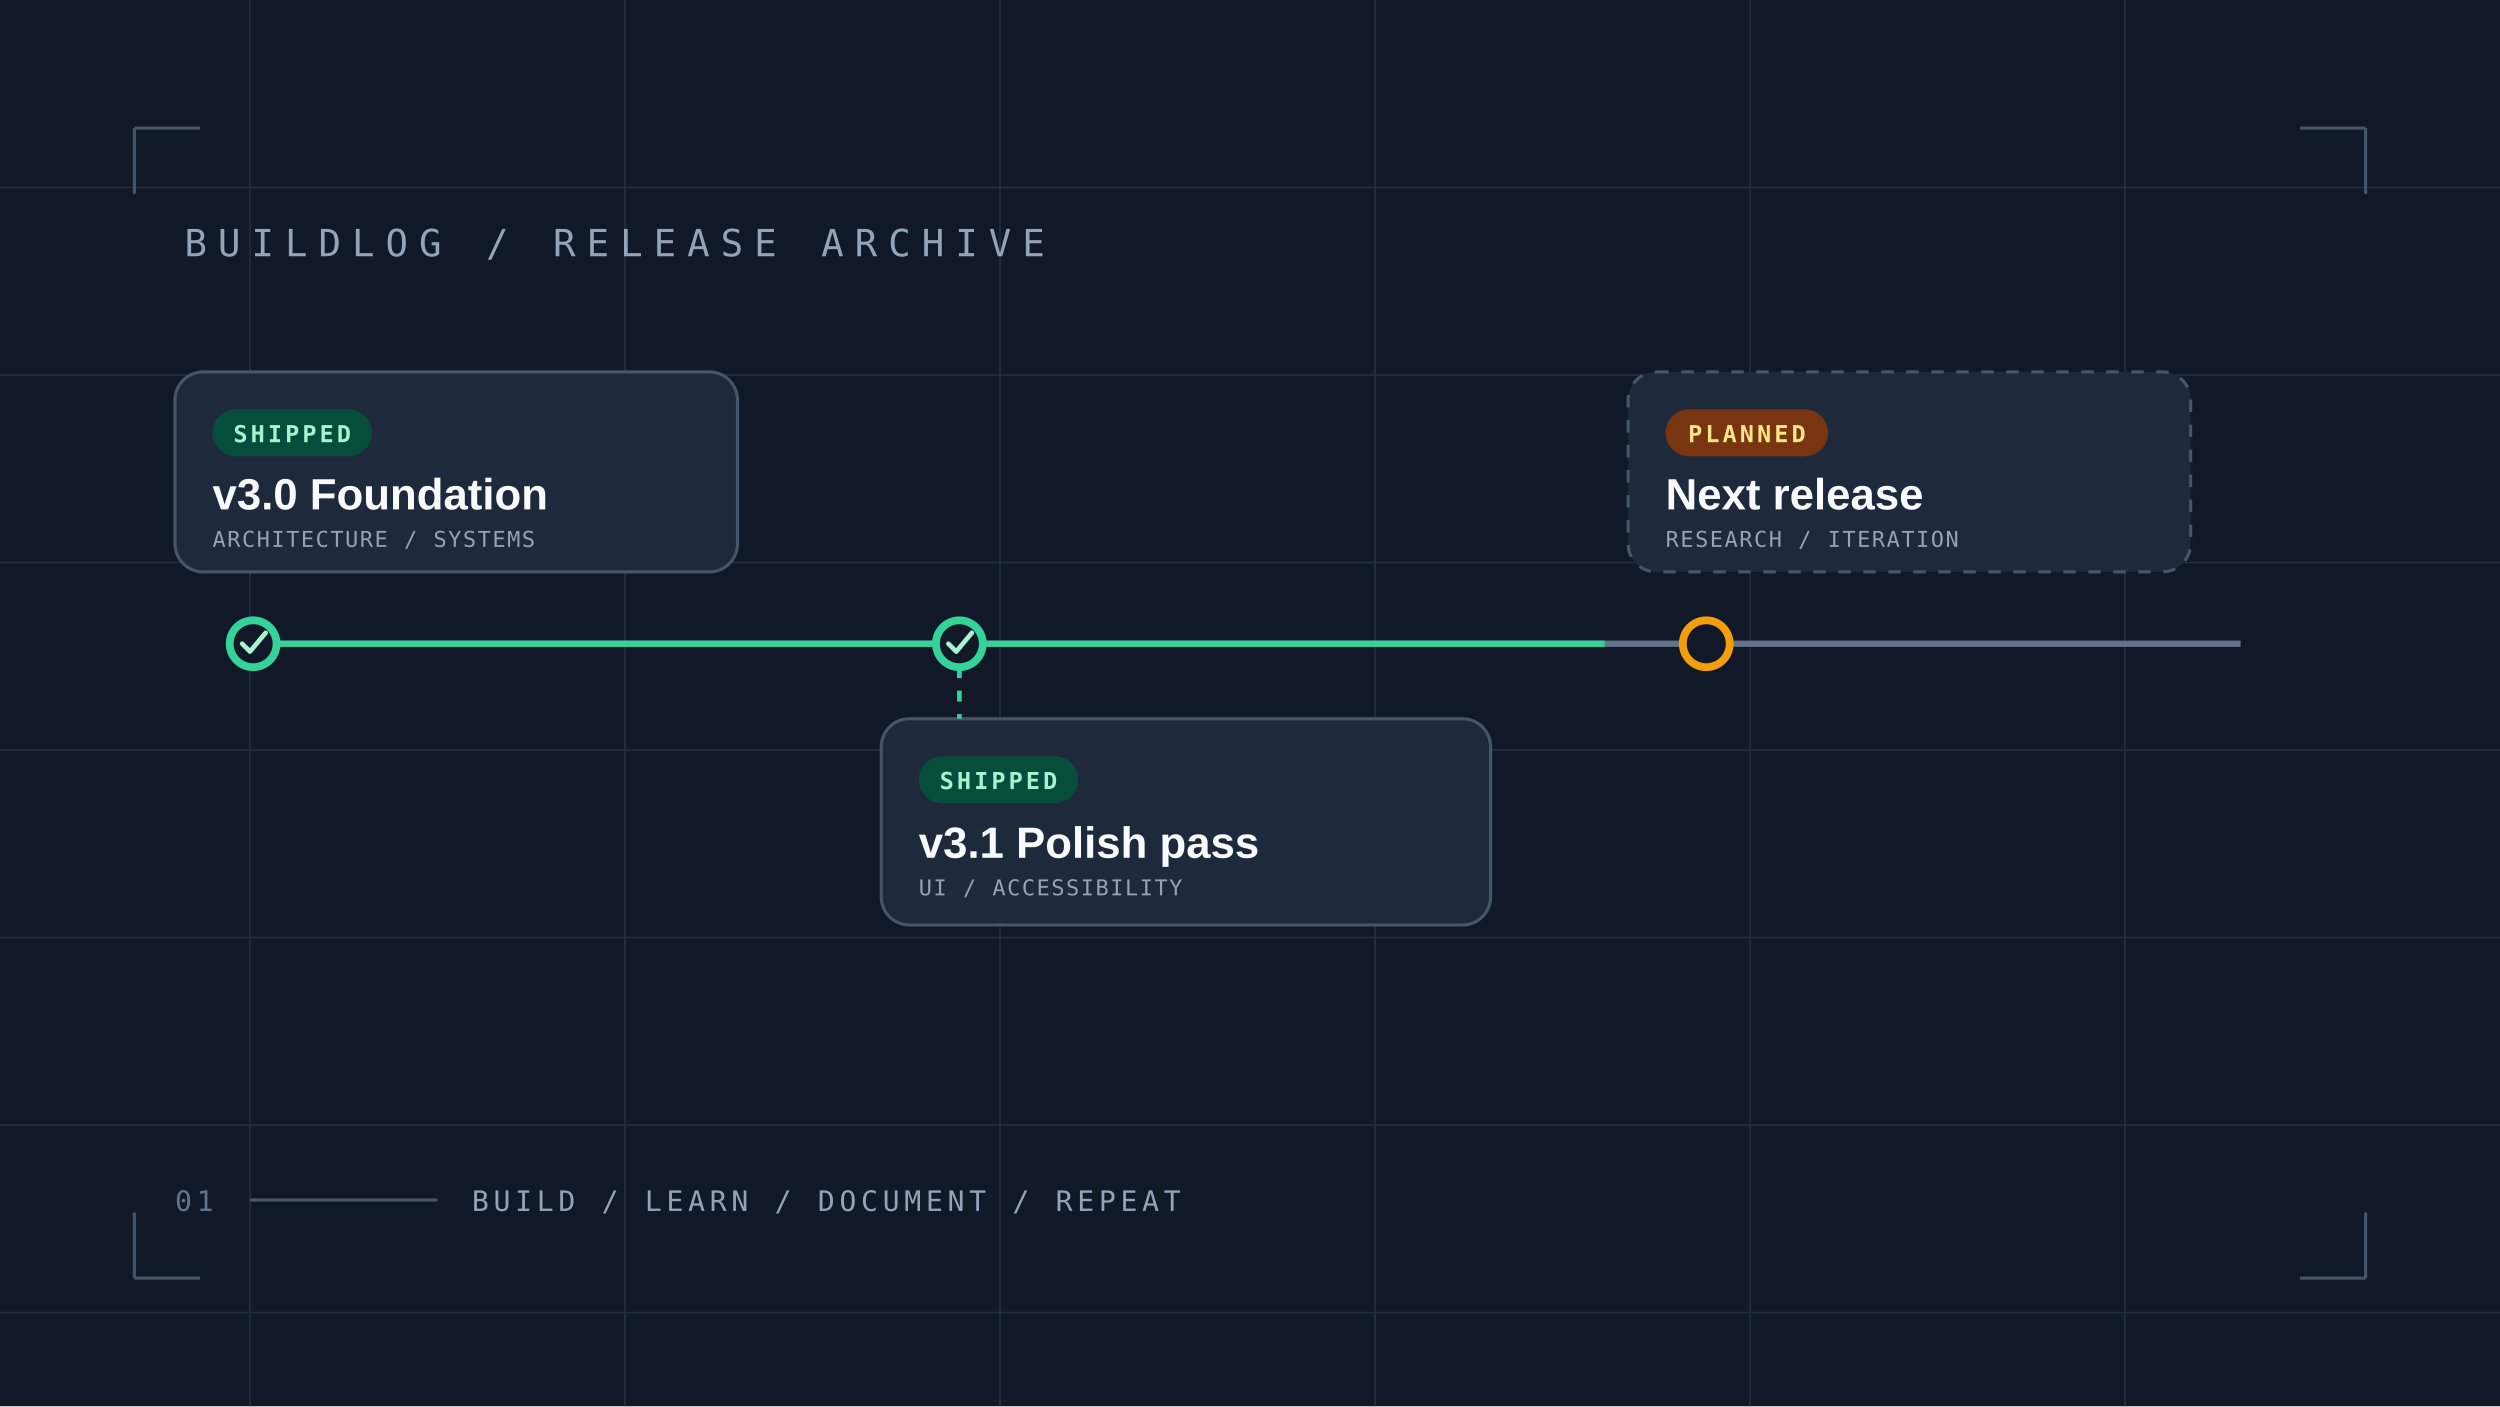
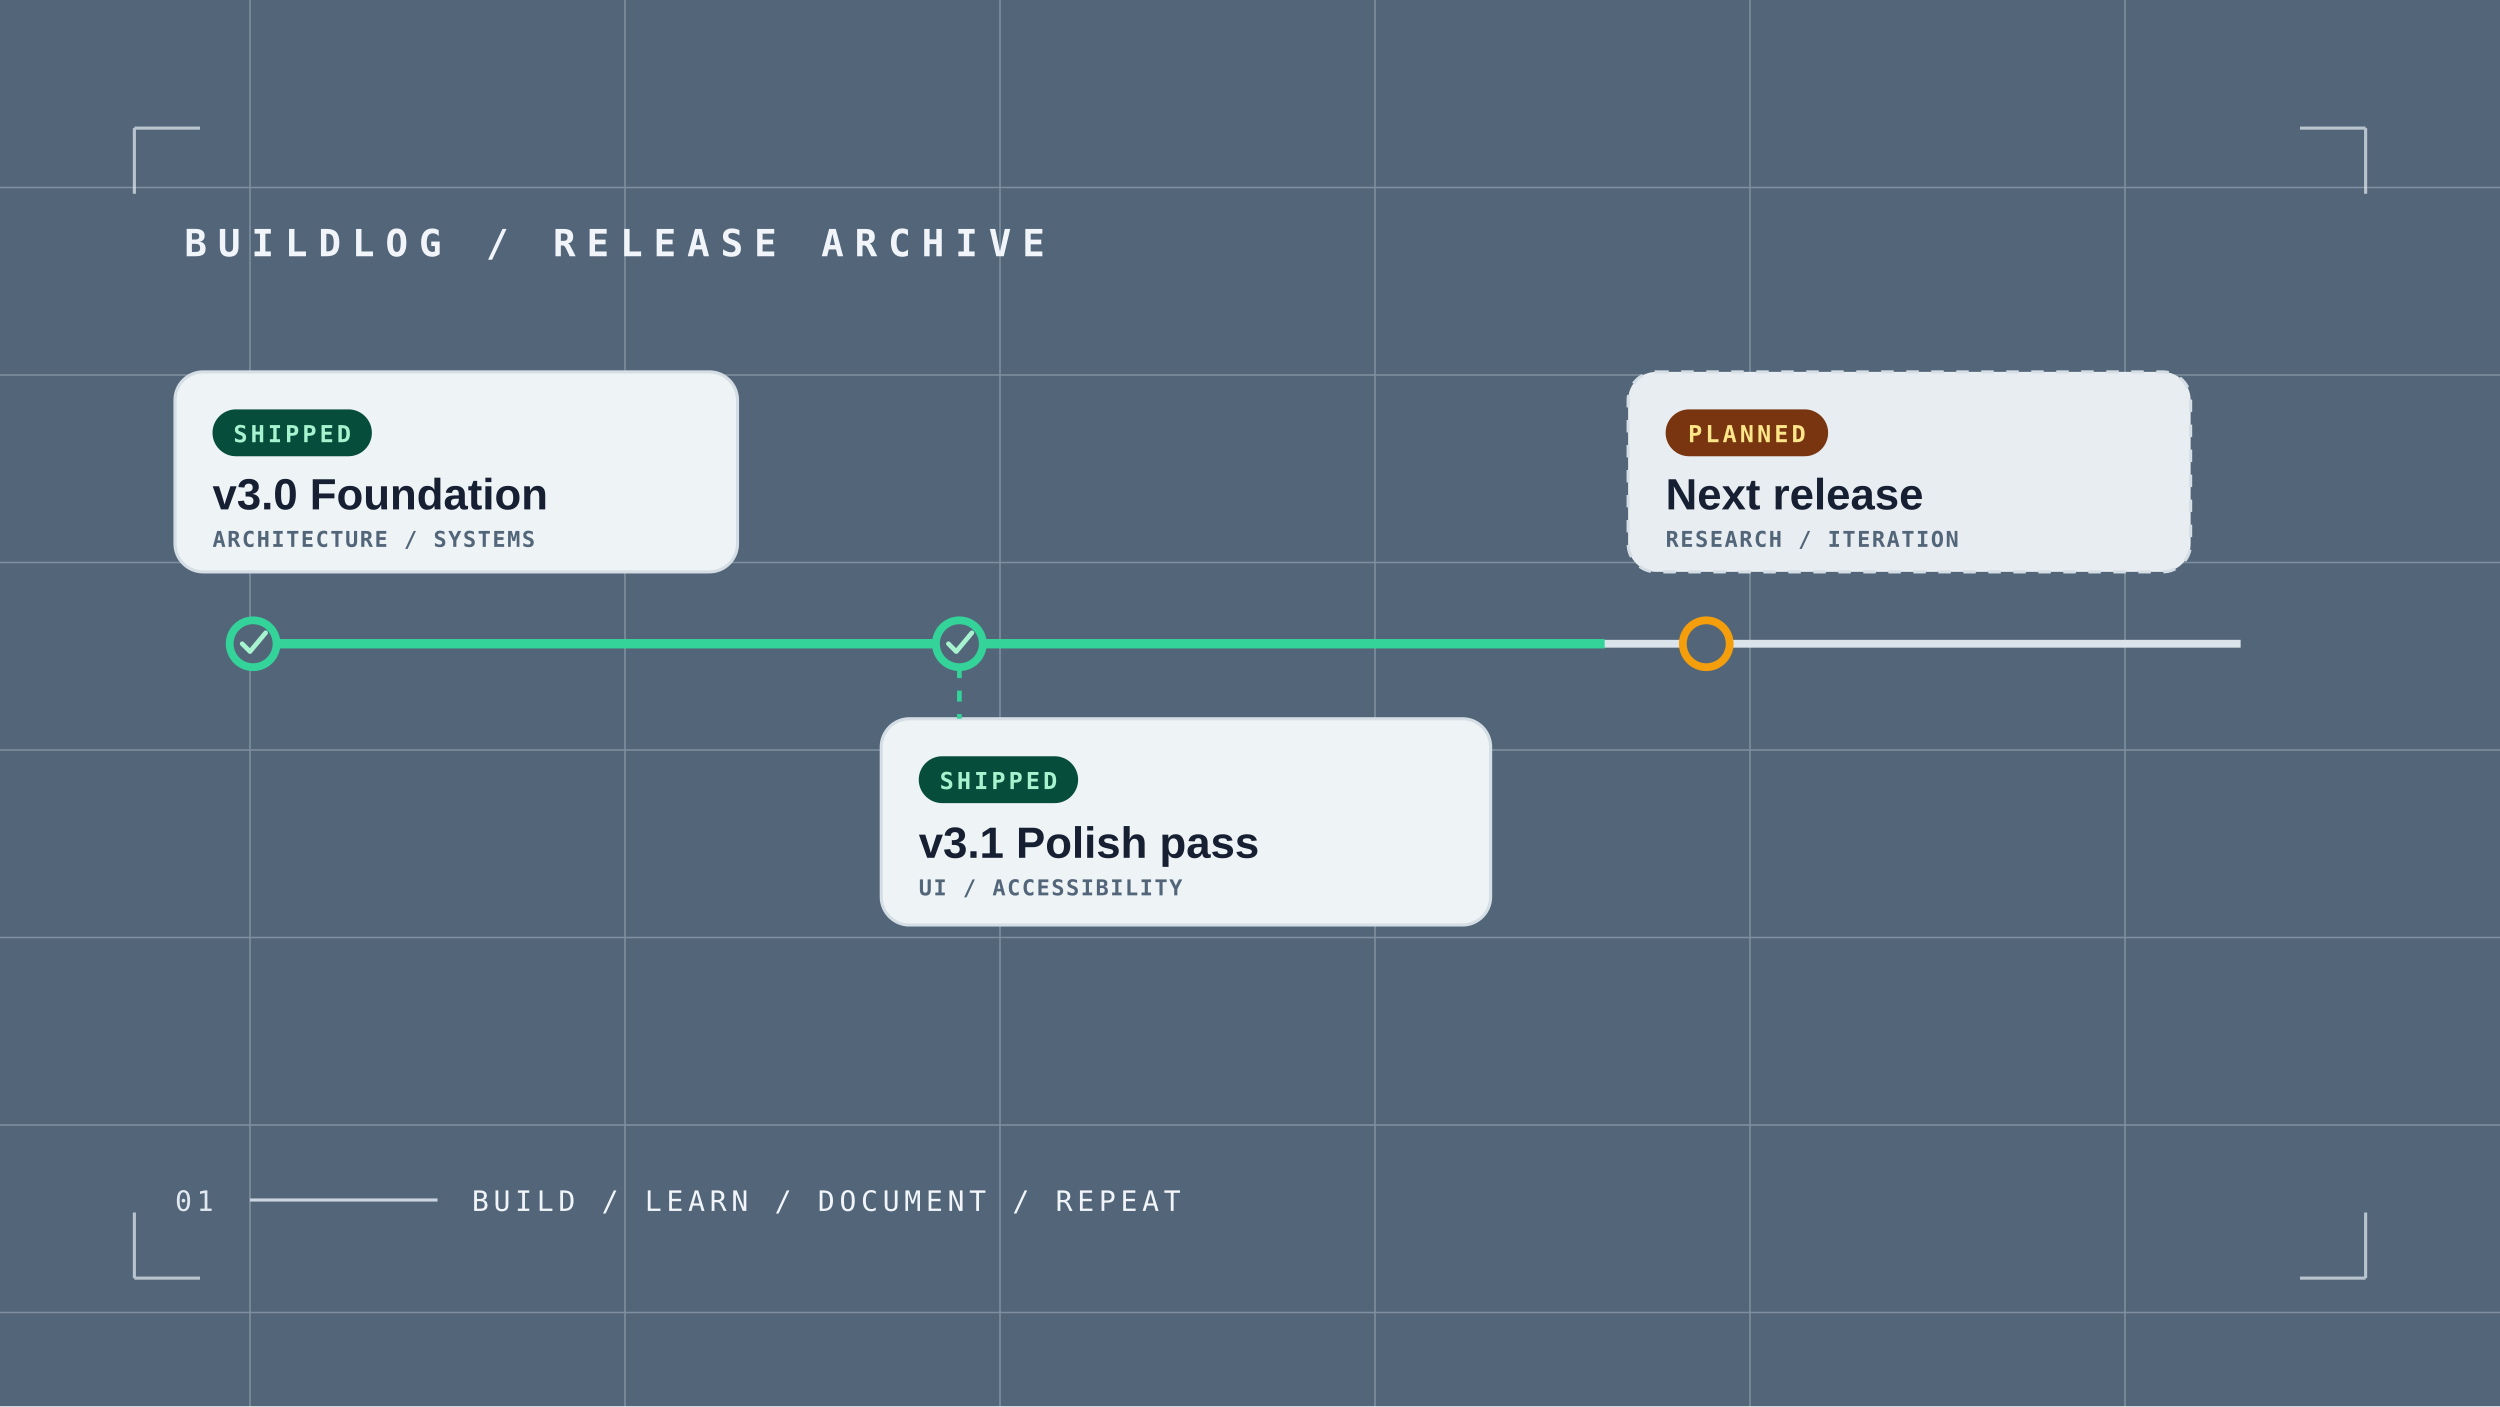
<svg xmlns="http://www.w3.org/2000/svg" width="1600" height="900" viewBox="0 0 1600 900" role="img" aria-labelledby="title desc">
-   <rect width="1600" height="900" fill="#111827" />
-   <g stroke="#334155" stroke-width="1" opacity="0.55">
+   <rect width="1600" height="900" fill="#526579" />
+   <g stroke="#d6e0e8" stroke-width="1" opacity="0.34">
    <path d="M0 120H1600M0 240H1600M0 360H1600M0 480H1600M0 600H1600M0 720H1600M0 840H1600" />
    <path d="M160 0V900M400 0V900M640 0V900M880 0V900M1120 0V900M1360 0V900" />
  </g>
-   <g fill="none" stroke="#475569" stroke-width="2">
+   <g fill="none" stroke="#dbe4eb" stroke-width="2" opacity="0.75">
    <path d="M86 82h42M86 82v42M1514 82h-42M1514 82v42" />
    <path d="M86 818h42M86 818v-42M1514 818h-42M1514 818v-42" />
  </g>
-   <text x="118" y="164" fill="#94a3b8" font-family="ui-monospace, SFMono-Regular, Menlo, monospace" font-size="24" letter-spacing="7">BUILDLOG / RELEASE ARCHIVE</text>
+   <text x="118" y="164" fill="#f1f5f9" font-family="ui-monospace, SFMono-Regular, Menlo, monospace" font-size="24" font-weight="700" letter-spacing="7">BUILDLOG / RELEASE ARCHIVE</text>
  <g transform="translate(112 238)">
-     <path d="M50 174H1322" stroke="#64748b" stroke-width="4" />
-     <path d="M50 174H915" stroke="#34d399" stroke-width="4" />
+     <path d="M50 174H1322" stroke="#dbe4eb" stroke-width="5" />
+     <path d="M50 174H915" stroke="#34d399" stroke-width="6" />
    <g transform="translate(0 0)">
-       <rect x="0" y="0" width="360" height="128" rx="18" fill="#1e293b" stroke="#475569" stroke-width="2" />
+       <rect x="0" y="0" width="360" height="128" rx="18" fill="#eef3f6" stroke="#d5dee5" stroke-width="2" />
      <rect x="24" y="24" width="102" height="30" rx="15" fill="#064e3b" />
      <text x="75" y="45" text-anchor="middle" fill="#a7f3d0" font-family="ui-monospace, SFMono-Regular, Menlo, monospace" font-size="15" font-weight="700" letter-spacing="2">SHIPPED</text>
-       <text x="24" y="88" fill="#f8fafc" font-family="Arial, Helvetica, sans-serif" font-size="28" font-weight="700">v3.0 Foundation</text>
-       <text x="24" y="112" fill="#94a3b8" font-family="ui-monospace, SFMono-Regular, Menlo, monospace" font-size="14" letter-spacing="1">ARCHITECTURE / SYSTEMS</text>
-       <circle cx="50" cy="174" r="15" fill="#111827" stroke="#34d399" stroke-width="5" />
+       <text x="24" y="88" fill="#172033" font-family="Arial, Helvetica, sans-serif" font-size="28" font-weight="700">v3.0 Foundation</text>
+       <text x="24" y="112" fill="#526579" font-family="ui-monospace, SFMono-Regular, Menlo, monospace" font-size="14" font-weight="700" letter-spacing="1">ARCHITECTURE / SYSTEMS</text>
+       <circle cx="50" cy="174" r="15" fill="#526579" stroke="#34d399" stroke-width="5" />
      <path d="M43 174l5 5 10-12" fill="none" stroke="#a7f3d0" stroke-width="3" stroke-linecap="round" stroke-linejoin="round" />
    </g>
    <g transform="translate(452 222)">
-       <rect x="0" y="0" width="390" height="132" rx="18" fill="#1e293b" stroke="#475569" stroke-width="2" />
+       <rect x="0" y="0" width="390" height="132" rx="18" fill="#eef3f6" stroke="#d5dee5" stroke-width="2" />
      <rect x="24" y="24" width="102" height="30" rx="15" fill="#064e3b" />
      <text x="75" y="45" text-anchor="middle" fill="#a7f3d0" font-family="ui-monospace, SFMono-Regular, Menlo, monospace" font-size="15" font-weight="700" letter-spacing="2">SHIPPED</text>
-       <text x="24" y="89" fill="#f8fafc" font-family="Arial, Helvetica, sans-serif" font-size="28" font-weight="700">v3.1 Polish pass</text>
-       <text x="24" y="113" fill="#94a3b8" font-family="ui-monospace, SFMono-Regular, Menlo, monospace" font-size="14" letter-spacing="1">UI / ACCESSIBILITY</text>
+       <text x="24" y="89" fill="#172033" font-family="Arial, Helvetica, sans-serif" font-size="28" font-weight="700">v3.1 Polish pass</text>
+       <text x="24" y="113" fill="#526579" font-family="ui-monospace, SFMono-Regular, Menlo, monospace" font-size="14" font-weight="700" letter-spacing="1">UI / ACCESSIBILITY</text>
      <path d="M50-48V0" stroke="#34d399" stroke-width="3" stroke-dasharray="7 8" />
-       <circle cx="50" cy="-48" r="15" fill="#111827" stroke="#34d399" stroke-width="5" />
+       <circle cx="50" cy="-48" r="15" fill="#526579" stroke="#34d399" stroke-width="5" />
      <path d="M43-48l5 5 10-12" fill="none" stroke="#a7f3d0" stroke-width="3" stroke-linecap="round" stroke-linejoin="round" />
    </g>
    <g transform="translate(930 0)">
-       <rect x="0" y="0" width="360" height="128" rx="18" fill="#1e293b" stroke="#475569" stroke-width="2" stroke-dasharray="8 8" />
+       <rect x="0" y="0" width="360" height="128" rx="18" fill="#e8edf1" stroke="#d5dee5" stroke-width="2" stroke-dasharray="8 8" />
      <rect x="24" y="24" width="104" height="30" rx="15" fill="#78350f" />
      <text x="76" y="45" text-anchor="middle" fill="#fde68a" font-family="ui-monospace, SFMono-Regular, Menlo, monospace" font-size="15" font-weight="700" letter-spacing="2">PLANNED</text>
-       <text x="24" y="88" fill="#f8fafc" font-family="Arial, Helvetica, sans-serif" font-size="28" font-weight="700">Next release</text>
-       <text x="24" y="112" fill="#94a3b8" font-family="ui-monospace, SFMono-Regular, Menlo, monospace" font-size="14" letter-spacing="1">RESEARCH / ITERATION</text>
-       <circle cx="50" cy="174" r="15" fill="#111827" stroke="#f59e0b" stroke-width="5" />
+       <text x="24" y="88" fill="#172033" font-family="Arial, Helvetica, sans-serif" font-size="28" font-weight="700">Next release</text>
+       <text x="24" y="112" fill="#526579" font-family="ui-monospace, SFMono-Regular, Menlo, monospace" font-size="14" font-weight="700" letter-spacing="1">RESEARCH / ITERATION</text>
+       <circle cx="50" cy="174" r="15" fill="#526579" stroke="#f59e0b" stroke-width="5" />
    </g>
  </g>
  <g transform="translate(112 775)">
-     <text x="0" y="0" fill="#64748b" font-family="ui-monospace, SFMono-Regular, Menlo, monospace" font-size="18" letter-spacing="3">01</text>
-     <path d="M48-7h120" stroke="#475569" stroke-width="2" />
-     <text x="190" y="0" fill="#94a3b8" font-family="ui-monospace, SFMono-Regular, Menlo, monospace" font-size="18" letter-spacing="3">BUILD / LEARN / DOCUMENT / REPEAT</text>
+     <text x="0" y="0" fill="#e2e8f0" font-family="ui-monospace, SFMono-Regular, Menlo, monospace" font-size="18" letter-spacing="3">01</text>
+     <path d="M48-7h120" stroke="#cbd5e1" stroke-width="2" />
+     <text x="190" y="0" fill="#f1f5f9" font-family="ui-monospace, SFMono-Regular, Menlo, monospace" font-size="18" letter-spacing="3">BUILD / LEARN / DOCUMENT / REPEAT</text>
  </g>
</svg>
